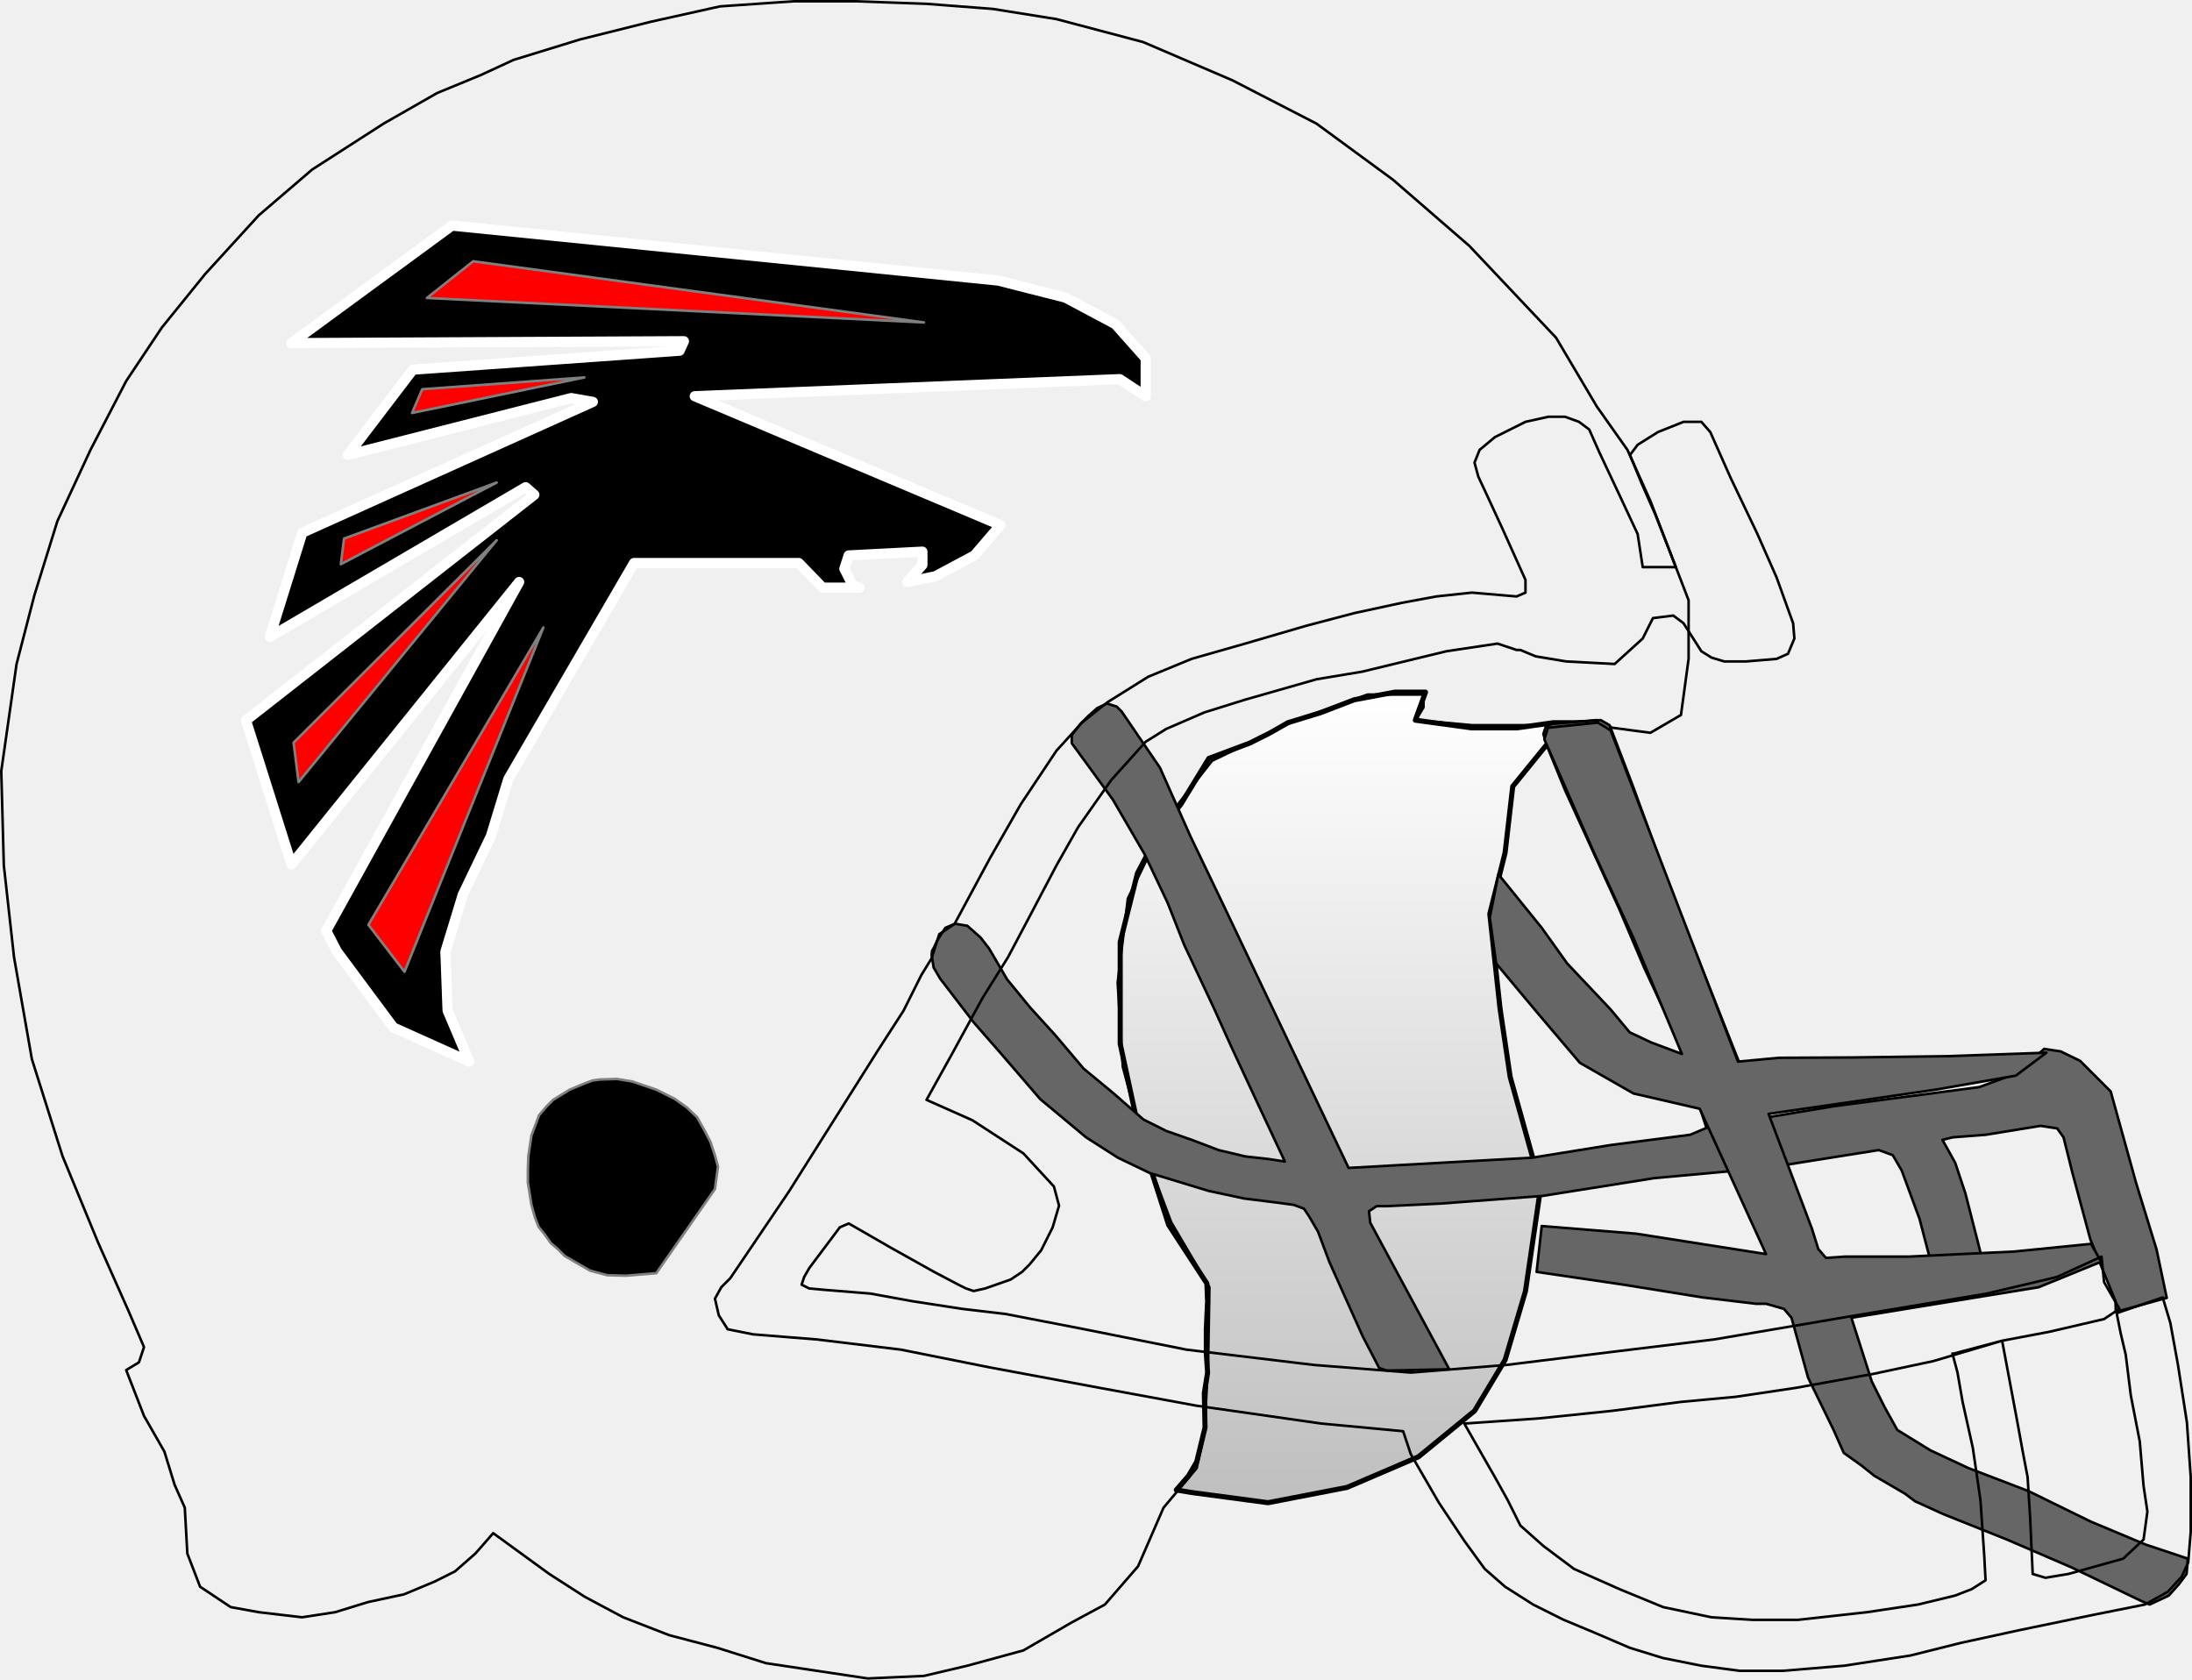
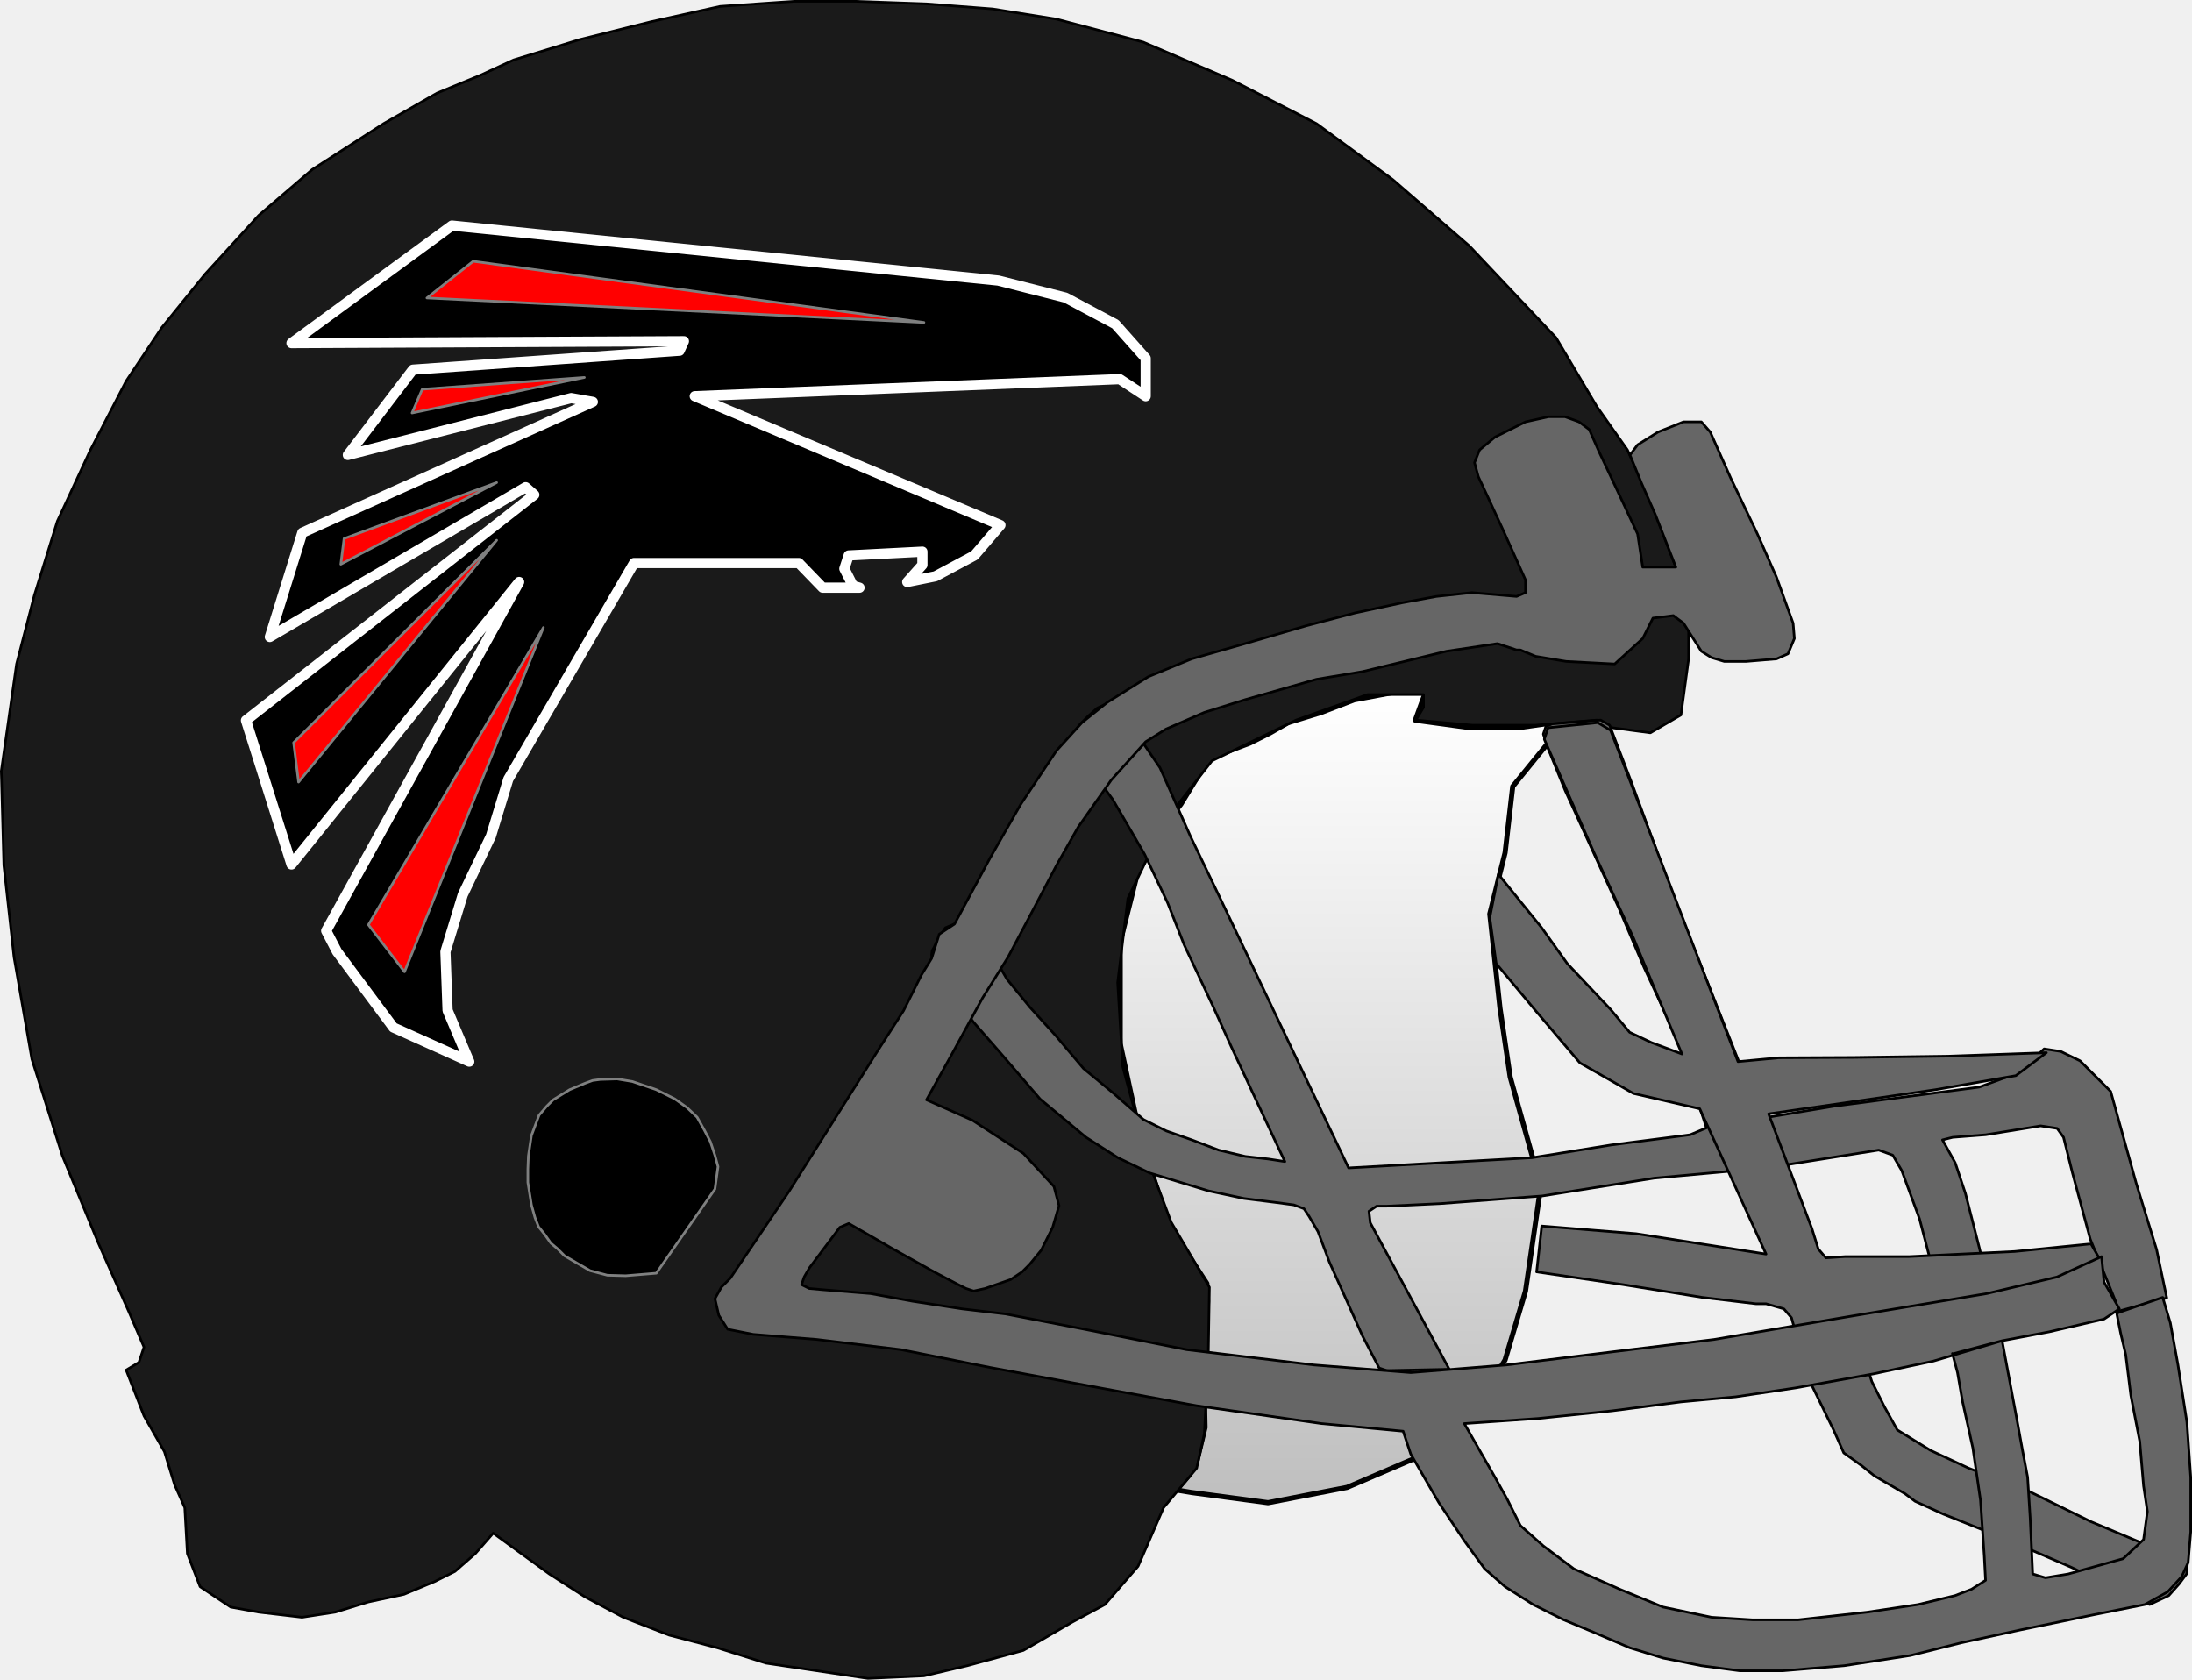
<svg xmlns="http://www.w3.org/2000/svg" xmlns:xlink="http://www.w3.org/1999/xlink" version="1.1" viewBox="-669.66 -251.66 860 659" width="860pt" height="659pt">
  <defs>
    <linearGradient x1="0" x2="1" id="Gradient" gradientUnits="userSpaceOnUse">
      <stop offset="0" stop-color="white" />
      <stop offset="1" stop-color="#bfbfbf" />
    </linearGradient>
    <linearGradient id="Obj_Gradient" xlink:href="#Gradient" gradientTransform="translate(-138.2702 19.88455) rotate(90) scale(318)" />
  </defs>
  <g stroke="none" stroke-opacity="1" stroke-dasharray="none" fill="none" fill-opacity="1">
    <g>
      <path d="M -202.16 333.885 L -172.16 337.885 L -141.16 331.885 L -113.16 319.885 L -91.16 301.885 L -79.16 281.885 L -71.16 254.885 L -65.16 213.885 L -77.16 170.885 L -81.16 143.885 L -85.16 106.885 L -79.16 82.885 L -76.16 56.885 L -63.16 40.885 L -46.38 31.885 L -53.38 31.885 L -60.38 31.885 L -74.38 33.885 L -92.38 33.885 L -114.38 30.885 L -110.38 19.885 L -122.38 19.885 L -138.38 22.885 L -151.38 27.885 L -164.38 31.885 L -171.38 35.885 L -179.38 39.885 L -195.38 45.885 L -206.38 63.885 L -214.38 73.885 L -223.38 90.885 L -230.16 117.885 L -230.16 157.885 L -222.38 193.885 L -211.16 228.885 L -196.16 251.885 L -195.88 258.885 L -196.38 269.885 L -196.38 279.385 L -195.88 286.885 L -197.16 294.885 L -196.88 308.385 L -200.16 321.885 L -203.38 327.385 L -208.16 332.885 Z" fill="url(#Obj_Gradient)" />
      <path d="M -202.16 333.885 L -172.16 337.885 L -141.16 331.885 L -113.16 319.885 L -91.16 301.885 L -79.16 281.885 L -71.16 254.885 L -65.16 213.885 L -77.16 170.885 L -81.16 143.885 L -85.16 106.885 L -79.16 82.885 L -76.16 56.885 L -63.16 40.885 L -46.38 31.885 L -53.38 31.885 L -60.38 31.885 L -74.38 33.885 L -92.38 33.885 L -114.38 30.885 L -110.38 19.885 L -122.38 19.885 L -138.38 22.885 L -151.38 27.885 L -164.38 31.885 L -171.38 35.885 L -179.38 39.885 L -195.38 45.885 L -206.38 63.885 L -214.38 73.885 L -223.38 90.885 L -230.16 117.885 L -230.16 157.885 L -222.38 193.885 L -211.16 228.885 L -196.16 251.885 L -195.88 258.885 L -196.38 269.885 L -196.38 279.385 L -195.88 286.885 L -197.16 294.885 L -196.88 308.385 L -200.16 321.885 L -203.38 327.385 L -208.16 332.885 Z" stroke="black" stroke-linecap="round" stroke-linejoin="round" stroke-width="2" />
-       <path d="M -613.16 276.84 L -615.16 282.84 L -620.16 285.84 L -613.16 303.84 L -605.16 317.84 L -601.16 330.84 L -597.16 339.84 L -596.16 357.84 L -591.16 370.84 L -579.16 378.84 L -568.16 380.84 L -551.16 382.84 L -538.16 380.84 L -525.16 376.84 L -511.16 373.84 L -499.16 368.84 L -491.16 364.84 L -483.16 357.84 L -476.16 349.84 L -465.16 357.84 L -454.16 365.84 L -440.16 374.84 L -425.16 382.84 L -407.16 389.84 L -388.16 394.84 L -369.16 400.84 L -349.16 403.84 L -329.16 406.84 L -307.16 405.84 L -290.16 401.84 L -268.16 395.84 L -249.16 384.84 L -236.16 377.84 L -223.16 362.84 L -213.16 339.84 L -200.16 324.34 L -197.16 310.84 L -195.66 282.84 L -195.16 253.34 L -210.16 227.84 L -219.16 203.84 L -229.16 166.84 L -231.16 133.84 L -227.16 100.84 L -212.16 69.84 L -194.16 46.84 L -161.16 30.84 L -133.16 20.84 L -111.16 20.84 L -111.16 25.84 L -114.16 30.84 L -92.16 32.84 L -67.16 32.84 L -43.16 30.84 L -37.16 33.84 L -22.16 35.84 L -10.16 28.84 L -7.16 6.84 L -7.16 -16.16 L -22.16 -55.16 L -31.16 -75.16 L -43.16 -92.16 L -59.16 -119.16 L -93.16 -155.16 L -123.16 -181.16 L -153.16 -203.16 L -186.16 -220.16 L -221.16 -235.16 L -255.16 -244.16 L -280.16 -248.16 L -306.16 -250.16 L -334.16 -251.16 L -358.16 -251.16 L -387.16 -249.16 L -414.16 -243.16 L -442.16 -236.16 L -468.16 -228.16 L -481.16 -222.16 L -498.16 -215.16 L -519.16 -203.16 L -547.16 -185.16 L -568.16 -167.16 L -589.16 -144.16 L -606.16 -123.16 L -620.16 -102.16 L -634.16 -75.16 L -647.16 -47.16 L -656.16 -18.16 L -663.16 8.84 L -669.16 50.84 L -668.16 87.84 L -664.16 123.84 L -657.16 163.84 L -645.16 201.84 L -631.16 235.84 L -619.16 262.84 Z" />
+       <path d="M -613.16 276.84 L -615.16 282.84 L -620.16 285.84 L -613.16 303.84 L -605.16 317.84 L -601.16 330.84 L -597.16 339.84 L -596.16 357.84 L -591.16 370.84 L -579.16 378.84 L -568.16 380.84 L -551.16 382.84 L -538.16 380.84 L -525.16 376.84 L -511.16 373.84 L -499.16 368.84 L -491.16 364.84 L -483.16 357.84 L -476.16 349.84 L -465.16 357.84 L -454.16 365.84 L -440.16 374.84 L -425.16 382.84 L -407.16 389.84 L -388.16 394.84 L -369.16 400.84 L -349.16 403.84 L -329.16 406.84 L -307.16 405.84 L -290.16 401.84 L -268.16 395.84 L -249.16 384.84 L -236.16 377.84 L -223.16 362.84 L -213.16 339.84 L -200.16 324.34 L -197.16 310.84 L -195.66 282.84 L -195.16 253.34 L -210.16 227.84 L -219.16 203.84 L -229.16 166.84 L -231.16 133.84 L -227.16 100.84 L -212.16 69.84 L -194.16 46.84 L -161.16 30.84 L -133.16 20.84 L -111.16 20.84 L -111.16 25.84 L -114.16 30.84 L -92.16 32.84 L -67.16 32.84 L -43.16 30.84 L -37.16 33.84 L -22.16 35.84 L -10.16 28.84 L -7.16 6.84 L -7.16 -16.16 L -22.16 -55.16 L -31.16 -75.16 L -43.16 -92.16 L -59.16 -119.16 L -93.16 -155.16 L -123.16 -181.16 L -153.16 -203.16 L -186.16 -220.16 L -221.16 -235.16 L -255.16 -244.16 L -280.16 -248.16 L -306.16 -250.16 L -334.16 -251.16 L -358.16 -251.16 L -387.16 -249.16 L -414.16 -243.16 L -442.16 -236.16 L -468.16 -228.16 L -481.16 -222.16 L -498.16 -215.16 L -519.16 -203.16 L -547.16 -185.16 L -568.16 -167.16 L -589.16 -144.16 L -606.16 -123.16 L -620.16 -102.16 L -634.16 -75.16 L -647.16 -47.16 L -656.16 -18.16 L -663.16 8.84 L -669.16 50.84 L -668.16 87.84 L -664.16 123.84 L -657.16 163.84 L -645.16 201.84 L -631.16 235.84 L -619.16 262.84 Z" fill="#1a1a1a" />
      <path d="M -613.16 276.84 L -615.16 282.84 L -620.16 285.84 L -613.16 303.84 L -605.16 317.84 L -601.16 330.84 L -597.16 339.84 L -596.16 357.84 L -591.16 370.84 L -579.16 378.84 L -568.16 380.84 L -551.16 382.84 L -538.16 380.84 L -525.16 376.84 L -511.16 373.84 L -499.16 368.84 L -491.16 364.84 L -483.16 357.84 L -476.16 349.84 L -465.16 357.84 L -454.16 365.84 L -440.16 374.84 L -425.16 382.84 L -407.16 389.84 L -388.16 394.84 L -369.16 400.84 L -349.16 403.84 L -329.16 406.84 L -307.16 405.84 L -290.16 401.84 L -268.16 395.84 L -249.16 384.84 L -236.16 377.84 L -223.16 362.84 L -213.16 339.84 L -200.16 324.34 L -197.16 310.84 L -195.66 282.84 L -195.16 253.34 L -210.16 227.84 L -219.16 203.84 L -229.16 166.84 L -231.16 133.84 L -227.16 100.84 L -212.16 69.84 L -194.16 46.84 L -161.16 30.84 L -133.16 20.84 L -111.16 20.84 L -111.16 25.84 L -114.16 30.84 L -92.16 32.84 L -67.16 32.84 L -43.16 30.84 L -37.16 33.84 L -22.16 35.84 L -10.16 28.84 L -7.16 6.84 L -7.16 -16.16 L -22.16 -55.16 L -31.16 -75.16 L -43.16 -92.16 L -59.16 -119.16 L -93.16 -155.16 L -123.16 -181.16 L -153.16 -203.16 L -186.16 -220.16 L -221.16 -235.16 L -255.16 -244.16 L -280.16 -248.16 L -306.16 -250.16 L -334.16 -251.16 L -358.16 -251.16 L -387.16 -249.16 L -414.16 -243.16 L -442.16 -236.16 L -468.16 -228.16 L -481.16 -222.16 L -498.16 -215.16 L -519.16 -203.16 L -547.16 -185.16 L -568.16 -167.16 L -589.16 -144.16 L -606.16 -123.16 L -620.16 -102.16 L -634.16 -75.16 L -647.16 -47.16 L -656.16 -18.16 L -663.16 8.84 L -669.16 50.84 L -668.16 87.84 L -664.16 123.84 L -657.16 163.84 L -645.16 201.84 L -631.16 235.84 L -619.16 262.84 Z" stroke="black" stroke-linecap="round" stroke-linejoin="round" stroke-width="1" />
      <path d="M -300.76 132.34 L -303.36 127.94 L -304.16 122.94 L -303.96 121.34 L -303.16 119.94 L -302.06 117.54 L -300.56 115.14 L -298.76 112.34 L -294.96 110.74 L -290.16 111.54 L -284.96 116.14 L -281.56 120.54 L -274.56 132.54 L -265.56 143.54 L -255.56 154.54 L -244.56 167.54 L -233.06 177.04 L -221.06 187.54 L -212.06 192.04 L -202.06 195.54 L -191.56 199.54 L -181.06 202.04 L -172.06 203.04 L -165.56 204.04 L -176.56 180.54 L -186.56 159.04 L -193.56 143.54 L -205.06 119.04 L -211.56 102.54 L -220.56 83.54 L -233.06 62.04 L -245.06 45.54 L -249.16 39.94 L -249.16 36.74 L -245.76 32.34 L -242.56 29.14 L -239.16 26.14 L -235.36 24.34 L -231.56 25.54 L -229.56 27.54 L -214.56 49.54 L -202.56 76.54 L -190.56 101.54 L -140.56 206.54 L -104.56 204.54 L -68.56 202.54 L -37.56 197.54 L -6.56 193.54 L -.16 190.84 L -11.66 155.84 L -24.66 127.84 L -34.56 104.54 L -55.56 58.54 L -62.16 42.34 L -64.16 36.34 L -63.16 33.34 L -60.66 32.34 L -41.66 30.84 L -38.16 32.84 L -29.16 56.34 L -14.16 97.34 L 12.44 164.54 L 19.84 187.34 L 49.84 182.34 L 106.84 174.84 L 121.84 169.34 L 132.34 159.84 L 138.84 160.84 L 146.44 164.54 L 158.44 176.54 L 168.44 212.54 L 176.44 238.54 L 180.44 257.54 L 160.44 263.04 L 160.34 258.84 L 150.44 234.54 L 143.44 208.54 L 139.94 194.54 L 137.44 191.04 L 130.94 190.04 L 109.44 193.54 L 96.44 194.54 L 92.44 195.54 L 97.44 204.54 L 101.44 216.54 L 106.94 238.04 L 110.94 255.04 L 91.94 259.04 L 83.44 226.54 L 76.44 207.54 L 72.94 201.54 L 67.44 199.54 L 23.44 206.54 L -20.56 210.54 L -64.56 217.54 L -104.56 220.54 L -125.56 221.54 L -129.56 221.54 L -132.56 223.54 L -132.06 228.04 L -101.06 285.54 L -125.56 286.04 L -128.56 285.04 L -135.06 272.54 L -141.56 258.04 L -148.06 243.54 L -152.56 231.54 L -156.06 225.54 L -158.06 222.54 L -162.06 221.04 L -169.56 220.04 L -181.56 218.54 L -195.56 215.54 L -218.56 208.54 L -231.06 202.54 L -243.56 194.54 L -261.56 179.54 L -277.06 161.54 L -287.56 149.54 Z" fill="#666" />
      <path d="M -300.76 132.34 L -303.36 127.94 L -304.16 122.94 L -303.96 121.34 L -303.16 119.94 L -302.06 117.54 L -300.56 115.14 L -298.76 112.34 L -294.96 110.74 L -290.16 111.54 L -284.96 116.14 L -281.56 120.54 L -274.56 132.54 L -265.56 143.54 L -255.56 154.54 L -244.56 167.54 L -233.06 177.04 L -221.06 187.54 L -212.06 192.04 L -202.06 195.54 L -191.56 199.54 L -181.06 202.04 L -172.06 203.04 L -165.56 204.04 L -176.56 180.54 L -186.56 159.04 L -193.56 143.54 L -205.06 119.04 L -211.56 102.54 L -220.56 83.54 L -233.06 62.04 L -245.06 45.54 L -249.16 39.94 L -249.16 36.74 L -245.76 32.34 L -242.56 29.14 L -239.16 26.14 L -235.36 24.34 L -231.56 25.54 L -229.56 27.54 L -214.56 49.54 L -202.56 76.54 L -190.56 101.54 L -140.56 206.54 L -104.56 204.54 L -68.56 202.54 L -37.56 197.54 L -6.56 193.54 L -.16 190.84 L -11.66 155.84 L -24.66 127.84 L -34.56 104.54 L -55.56 58.54 L -62.16 42.34 L -64.16 36.34 L -63.16 33.34 L -60.66 32.34 L -41.66 30.84 L -38.16 32.84 L -29.16 56.34 L -14.16 97.34 L 12.44 164.54 L 19.84 187.34 L 49.84 182.34 L 106.84 174.84 L 121.84 169.34 L 132.34 159.84 L 138.84 160.84 L 146.44 164.54 L 158.44 176.54 L 168.44 212.54 L 176.44 238.54 L 180.44 257.54 L 160.44 263.04 L 160.34 258.84 L 150.44 234.54 L 143.44 208.54 L 139.94 194.54 L 137.44 191.04 L 130.94 190.04 L 109.44 193.54 L 96.44 194.54 L 92.44 195.54 L 97.44 204.54 L 101.44 216.54 L 106.94 238.04 L 110.94 255.04 L 91.94 259.04 L 83.44 226.54 L 76.44 207.54 L 72.94 201.54 L 67.44 199.54 L 23.44 206.54 L -20.56 210.54 L -64.56 217.54 L -104.56 220.54 L -125.56 221.54 L -129.56 221.54 L -132.56 223.54 L -132.06 228.04 L -101.06 285.54 L -125.56 286.04 L -128.56 285.04 L -135.06 272.54 L -141.56 258.04 L -148.06 243.54 L -152.56 231.54 L -156.06 225.54 L -158.06 222.54 L -162.06 221.04 L -169.56 220.04 L -181.56 218.54 L -195.56 215.54 L -218.56 208.54 L -231.06 202.54 L -243.56 194.54 L -261.56 179.54 L -277.06 161.54 L -287.56 149.54 Z" stroke="black" stroke-linecap="round" stroke-linejoin="round" stroke-width="1" />
      <path d="M -64.784 229.34 L -66.784 247.34 L -32.784 252.34 L -1.784 257.34 L 19.216 259.84 L 23.216 259.84 L 30.216 261.84 L 33.216 265.34 L 39.716 288.84 L 49.716 309.34 L 53.716 318.34 L 60.716 323.34 L 65.716 327.34 L 77.716 334.34 L 81.716 337.34 L 92.716 342.34 L 117.716 352.34 L 143.216 363.34 L 170.216 376.34 L 173.716 377.84 L 181.216 374.34 L 185.216 369.84 L 188.216 365.84 L 188.716 359.84 L 172.216 354.34 L 150.716 345.34 L 126.216 333.34 L 102.716 324.34 L 87.716 317.34 L 74.716 309.34 L 69.716 300.34 L 64.716 290.34 L 56.716 265.34 L 130.216 253.34 L 154.716 243.34 L 150.716 236.34 L 120.716 239.34 L 79.216 241.34 L 54.216 241.34 L 46.716 241.84 L 43.716 238.34 L 41.216 230.34 L 24.216 185.34 L 89.716 175.84 L 121.216 170.34 L 133.216 161.34 L 94.574 162.697 L 57.574 163.197 L 28.216 163.34 L 12.216 164.84 L -37.784 34.84 L -42.784 31.84 L -62.284 33.84 L -63.784 38.34 L -44.284 82.84 L -28.784 116.34 L -18.784 140.34 L -9.784 161.84 L -21.784 157.34 L -30.284 153.34 L -37.784 144.34 L -54.784 126.34 L -64.784 112.34 L -81.784 91.34 L -85.16 108.34 L -82.66 126.34 L -66.784 145.34 L -49.784 165.34 L -28.784 177.34 L -2.784 183.34 L 23.216 240.34 L -27.784 232.34 Z" fill="#666" />
      <path d="M -64.784 229.34 L -66.784 247.34 L -32.784 252.34 L -1.784 257.34 L 19.216 259.84 L 23.216 259.84 L 30.216 261.84 L 33.216 265.34 L 39.716 288.84 L 49.716 309.34 L 53.716 318.34 L 60.716 323.34 L 65.716 327.34 L 77.716 334.34 L 81.716 337.34 L 92.716 342.34 L 117.716 352.34 L 143.216 363.34 L 170.216 376.34 L 173.716 377.84 L 181.216 374.34 L 185.216 369.84 L 188.216 365.84 L 188.716 359.84 L 172.216 354.34 L 150.716 345.34 L 126.216 333.34 L 102.716 324.34 L 87.716 317.34 L 74.716 309.34 L 69.716 300.34 L 64.716 290.34 L 56.716 265.34 L 130.216 253.34 L 154.716 243.34 L 150.716 236.34 L 120.716 239.34 L 79.216 241.34 L 54.216 241.34 L 46.716 241.84 L 43.716 238.34 L 41.216 230.34 L 24.216 185.34 L 89.716 175.84 L 121.216 170.34 L 133.216 161.34 L 94.574 162.697 L 57.574 163.197 L 28.216 163.34 L 12.216 164.84 L -37.784 34.84 L -42.784 31.84 L -62.284 33.84 L -63.784 38.34 L -44.284 82.84 L -28.784 116.34 L -18.784 140.34 L -9.784 161.84 L -21.784 157.34 L -30.284 153.34 L -37.784 144.34 L -54.784 126.34 L -64.784 112.34 L -81.784 91.34 L -85.16 108.34 L -82.66 126.34 L -66.784 145.34 L -49.784 165.34 L -28.784 177.34 L -2.784 183.34 L 23.216 240.34 L -27.784 232.34 Z" stroke="black" stroke-linecap="round" stroke-linejoin="round" stroke-width="1" />
      <path d="M -412.16 247.84 L -389.16 214.84 L -387.96 206.04 L -389.16 201.64 L -390.96 196.24 L -393.36 191.64 L -396.16 186.64 L -400.16 182.84 L -404.96 179.44 L -412.16 175.84 L -421.56 172.64 L -427.56 171.64 L -434.16 171.84 L -437.16 172.24 L -440.16 173.34 L -446.16 175.84 L -452.66 179.84 L -455.16 182.34 L -458.16 185.84 L -461.16 193.84 L -462.36 201.84 L -462.56 207.04 L -462.56 212.24 L -461.76 217.24 L -461.16 221.04 L -459.76 226.04 L -458.36 229.64 L -455.96 232.64 L -453.56 236.04 L -450.96 238.24 L -448.16 241.04 L -443.36 243.84 L -438.16 246.84 L -431.36 248.64 L -424.16 248.84 Z" fill="black" />
      <path d="M -412.16 247.84 L -389.16 214.84 L -387.96 206.04 L -389.16 201.64 L -390.96 196.24 L -393.36 191.64 L -396.16 186.64 L -400.16 182.84 L -404.96 179.44 L -412.16 175.84 L -421.56 172.64 L -427.56 171.64 L -434.16 171.84 L -437.16 172.24 L -440.16 173.34 L -446.16 175.84 L -452.66 179.84 L -455.16 182.34 L -458.16 185.84 L -461.16 193.84 L -462.36 201.84 L -462.56 207.04 L -462.56 212.24 L -461.76 217.24 L -461.16 221.04 L -459.76 226.04 L -458.36 229.64 L -455.96 232.64 L -453.56 236.04 L -450.96 238.24 L -448.16 241.04 L -443.36 243.84 L -438.16 246.84 L -431.36 248.64 L -424.16 248.84 Z" stroke="#7f8080" stroke-linecap="round" stroke-linejoin="round" stroke-width="1" />
-       <path d="M -389.16 257.84 L -386.66 253.34 L -383.16 249.84 L -360.16 215.84 L -325.16 160.34 L -315.16 144.84 L -308.16 130.84 L -304.16 124.34 L -301.16 114.84 L -295.16 110.84 L -281.16 84.84 L -269.16 63.84 L -255.16 42.84 L -245.16 31.84 L -235.16 23.84 L -219.16 13.84 L -202.16 6.84 L -181.16 .84 L -157.16 -6.16 L -138.16 -11.16 L -119.66 -15.16 L -106.16 -17.66 L -92.16 -19.16 L -74.66 -17.66 L -71.16 -19.16 L -71.16 -24.16 L -80.16 -44.16 L -86.16 -57.16 L -89.66 -64.66 L -91.16 -70.16 L -89.16 -75.16 L -83.16 -80.16 L -71.16 -86.16 L -62.16 -88.16 L -55.66 -88.16 L -50.16 -86.16 L -46.16 -83.16 L -42.16 -74.16 L -34.16 -57.16 L -27.16 -42.16 L -25.16 -29.16 L -12.16 -29.16 L -20.16 -49.66 L -25.66 -62.16 L -30.16 -73.16 L -27.16 -77.16 L -19.16 -82.16 L -9.16 -86.16 L -2.16 -86.16 L 1.34 -82.16 L 9.34 -64.16 L 19.84 -42.16 L 27.34 -25.16 L 33.84 -7.16 L 34.34 -1.16 L 31.84 4.84 L 27.34 6.84 L 15.34 7.84 L 6.84 7.84 L 1.84 6.34 L -2.16 3.84 L -9.16 -7.16 L -13.16 -10.16 L -21.16 -9.16 L -25.16 -1.16 L -36.16 8.84 L -55.16 7.84 L -67.16 5.84 L -73.16 3.34 L -74.66 3.34 L -82.16 .84 L -102.16 3.84 L -135.16 11.84 L -153.16 14.84 L -181.16 22.84 L -197.16 27.84 L -212.16 34.34 L -220.16 39.34 L -233.66 54.34 L -246.66 72.84 L -255.16 87.84 L -265.16 106.84 L -274.16 123.84 L -284.16 139.84 L -296.16 161.84 L -306.16 179.84 L -288.16 187.84 L -268.16 200.84 L -256.16 213.84 L -254.16 221.34 L -256.66 229.84 L -261.16 238.84 L -265.66 244.34 L -268.66 247.34 L -273.16 250.34 L -283.16 253.84 L -287.66 254.84 L -290.66 253.84 L -293.66 252.34 L -303.16 247.34 L -320.16 237.84 L -336.66 228.34 L -340.16 229.84 L -352.16 245.84 L -354.16 249.34 L -355.16 252.34 L -352.16 253.84 L -346.66 254.34 L -328.16 255.84 L -311.66 258.84 L -292.16 261.84 L -275.16 263.84 L -244.16 269.84 L -204.16 277.84 L -154.16 283.84 L -116.16 286.84 L -78.66 283.84 L -38.16 278.84 L 2.84 273.84 L 55.84 264.84 L 85.84 259.84 L 109.84 255.84 L 137.34 249.34 L 154.84 241.34 L 155.84 251.34 L 161.84 261.84 L 155.84 265.84 L 134.34 270.84 L 115.84 274.34 L 88.84 282.34 L 65.34 287.34 L 34.84 292.84 L 11.34 296.34 L -10.16 298.34 L -37.16 301.84 L -66.16 304.84 L -95.16 306.84 L -83.16 327.84 L -78.16 336.84 L -73.16 346.84 L -64.16 354.84 L -52.16 363.84 L -34.16 371.84 L -17.16 378.84 L 1.84 382.84 L 17.84 383.84 L 35.84 383.84 L 62.84 380.84 L 82.84 377.84 L 97.34 374.34 L 103.84 371.84 L 109.34 368.34 L 108.84 358.84 L 107.34 336.84 L 104.34 316.34 L 100.34 298.34 L 98.34 286.84 L 96.34 279.34 L 96.64 279.44 L 115.84 274.34 L 118.84 290.34 L 121.84 306.34 L 123.84 317.34 L 125.84 327.84 L 126.84 343.84 L 127.84 365.84 L 132.84 367.34 L 141.84 365.84 L 163.34 359.84 L 171.34 352.34 L 172.84 341.34 L 171.34 331.34 L 169.84 313.84 L 166.34 295.84 L 164.34 279.84 L 162.34 271.34 L 160.84 263.84 L 161.34 263.34 L 178.84 257.34 L 181.84 267.34 L 184.84 283.84 L 188.34 306.34 L 189.84 327.84 L 189.84 340.34 L 189.84 349.34 L 188.84 361.34 L 186.34 366.84 L 180.84 372.84 L 171.84 377.84 L 151.84 381.84 L 122.84 387.84 L 99.84 392.84 L 79.84 397.84 L 53.84 401.84 L 29.84 403.84 L 12.84 403.84 L -2.16 401.84 L -17.16 398.84 L -30.16 394.84 L -44.16 388.84 L -56.16 383.84 L -68.16 377.84 L -79.16 370.84 L -87.16 363.84 L -95.16 352.84 L -105.16 337.84 L -116.16 318.84 L -119.16 309.84 L -151.16 306.84 L -200.16 299.84 L -238.16 292.84 L -281.16 284.84 L -316.16 277.84 L -349.16 273.84 L -374.16 271.84 L -384.16 269.84 L -387.66 264.34 Z" />
+       <path d="M -389.16 257.84 L -386.66 253.34 L -383.16 249.84 L -360.16 215.84 L -325.16 160.34 L -315.16 144.84 L -308.16 130.84 L -304.16 124.34 L -301.16 114.84 L -295.16 110.84 L -281.16 84.84 L -269.16 63.84 L -255.16 42.84 L -245.16 31.84 L -235.16 23.84 L -219.16 13.84 L -202.16 6.84 L -181.16 .84 L -157.16 -6.16 L -138.16 -11.16 L -119.66 -15.16 L -106.16 -17.66 L -92.16 -19.16 L -74.66 -17.66 L -71.16 -19.16 L -71.16 -24.16 L -80.16 -44.16 L -86.16 -57.16 L -89.66 -64.66 L -91.16 -70.16 L -89.16 -75.16 L -83.16 -80.16 L -71.16 -86.16 L -62.16 -88.16 L -55.66 -88.16 L -50.16 -86.16 L -46.16 -83.16 L -42.16 -74.16 L -34.16 -57.16 L -27.16 -42.16 L -25.16 -29.16 L -12.16 -29.16 L -20.16 -49.66 L -25.66 -62.16 L -30.16 -73.16 L -27.16 -77.16 L -19.16 -82.16 L -9.16 -86.16 L -2.16 -86.16 L 1.34 -82.16 L 9.34 -64.16 L 19.84 -42.16 L 27.34 -25.16 L 33.84 -7.16 L 34.34 -1.16 L 31.84 4.84 L 27.34 6.84 L 15.34 7.84 L 6.84 7.84 L 1.84 6.34 L -2.16 3.84 L -9.16 -7.16 L -13.16 -10.16 L -21.16 -9.16 L -25.16 -1.16 L -36.16 8.84 L -55.16 7.84 L -67.16 5.84 L -73.16 3.34 L -74.66 3.34 L -82.16 .84 L -102.16 3.84 L -135.16 11.84 L -153.16 14.84 L -181.16 22.84 L -197.16 27.84 L -212.16 34.34 L -220.16 39.34 L -233.66 54.34 L -246.66 72.84 L -255.16 87.84 L -265.16 106.84 L -274.16 123.84 L -284.16 139.84 L -296.16 161.84 L -306.16 179.84 L -288.16 187.84 L -268.16 200.84 L -256.16 213.84 L -254.16 221.34 L -256.66 229.84 L -261.16 238.84 L -265.66 244.34 L -268.66 247.34 L -273.16 250.34 L -283.16 253.84 L -287.66 254.84 L -290.66 253.84 L -293.66 252.34 L -303.16 247.34 L -320.16 237.84 L -336.66 228.34 L -340.16 229.84 L -352.16 245.84 L -354.16 249.34 L -355.16 252.34 L -352.16 253.84 L -346.66 254.34 L -328.16 255.84 L -311.66 258.84 L -292.16 261.84 L -275.16 263.84 L -244.16 269.84 L -204.16 277.84 L -154.16 283.84 L -116.16 286.84 L -78.66 283.84 L -38.16 278.84 L 2.84 273.84 L 55.84 264.84 L 85.84 259.84 L 109.84 255.84 L 137.34 249.34 L 154.84 241.34 L 155.84 251.34 L 161.84 261.84 L 155.84 265.84 L 134.34 270.84 L 115.84 274.34 L 88.84 282.34 L 65.34 287.34 L 34.84 292.84 L 11.34 296.34 L -10.16 298.34 L -37.16 301.84 L -66.16 304.84 L -95.16 306.84 L -83.16 327.84 L -78.16 336.84 L -73.16 346.84 L -64.16 354.84 L -52.16 363.84 L -34.16 371.84 L -17.16 378.84 L 1.84 382.84 L 17.84 383.84 L 35.84 383.84 L 62.84 380.84 L 82.84 377.84 L 97.34 374.34 L 103.84 371.84 L 109.34 368.34 L 108.84 358.84 L 107.34 336.84 L 104.34 316.34 L 100.34 298.34 L 98.34 286.84 L 96.34 279.34 L 96.64 279.44 L 115.84 274.34 L 118.84 290.34 L 121.84 306.34 L 123.84 317.34 L 125.84 327.84 L 126.84 343.84 L 127.84 365.84 L 132.84 367.34 L 141.84 365.84 L 163.34 359.84 L 171.34 352.34 L 172.84 341.34 L 171.34 331.34 L 169.84 313.84 L 166.34 295.84 L 164.34 279.84 L 162.34 271.34 L 160.84 263.84 L 161.34 263.34 L 178.84 257.34 L 181.84 267.34 L 184.84 283.84 L 188.34 306.34 L 189.84 327.84 L 189.84 340.34 L 189.84 349.34 L 188.84 361.34 L 186.34 366.84 L 180.84 372.84 L 171.84 377.84 L 151.84 381.84 L 122.84 387.84 L 99.84 392.84 L 79.84 397.84 L 53.84 401.84 L 29.84 403.84 L 12.84 403.84 L -2.16 401.84 L -17.16 398.84 L -30.16 394.84 L -44.16 388.84 L -56.16 383.84 L -68.16 377.84 L -79.16 370.84 L -87.16 363.84 L -95.16 352.84 L -105.16 337.84 L -116.16 318.84 L -119.16 309.84 L -151.16 306.84 L -200.16 299.84 L -238.16 292.84 L -281.16 284.84 L -316.16 277.84 L -349.16 273.84 L -374.16 271.84 L -384.16 269.84 L -387.66 264.34 Z" fill="#666" />
      <path d="M -389.16 257.84 L -386.66 253.34 L -383.16 249.84 L -360.16 215.84 L -325.16 160.34 L -315.16 144.84 L -308.16 130.84 L -304.16 124.34 L -301.16 114.84 L -295.16 110.84 L -281.16 84.84 L -269.16 63.84 L -255.16 42.84 L -245.16 31.84 L -235.16 23.84 L -219.16 13.84 L -202.16 6.84 L -181.16 .84 L -157.16 -6.16 L -138.16 -11.16 L -119.66 -15.16 L -106.16 -17.66 L -92.16 -19.16 L -74.66 -17.66 L -71.16 -19.16 L -71.16 -24.16 L -80.16 -44.16 L -86.16 -57.16 L -89.66 -64.66 L -91.16 -70.16 L -89.16 -75.16 L -83.16 -80.16 L -71.16 -86.16 L -62.16 -88.16 L -55.66 -88.16 L -50.16 -86.16 L -46.16 -83.16 L -42.16 -74.16 L -34.16 -57.16 L -27.16 -42.16 L -25.16 -29.16 L -12.16 -29.16 L -20.16 -49.66 L -25.66 -62.16 L -30.16 -73.16 L -27.16 -77.16 L -19.16 -82.16 L -9.16 -86.16 L -2.16 -86.16 L 1.34 -82.16 L 9.34 -64.16 L 19.84 -42.16 L 27.34 -25.16 L 33.84 -7.16 L 34.34 -1.16 L 31.84 4.84 L 27.34 6.84 L 15.34 7.84 L 6.84 7.84 L 1.84 6.34 L -2.16 3.84 L -9.16 -7.16 L -13.16 -10.16 L -21.16 -9.16 L -25.16 -1.16 L -36.16 8.84 L -55.16 7.84 L -67.16 5.84 L -73.16 3.34 L -74.66 3.34 L -82.16 .84 L -102.16 3.84 L -135.16 11.84 L -153.16 14.84 L -181.16 22.84 L -197.16 27.84 L -212.16 34.34 L -220.16 39.34 L -233.66 54.34 L -246.66 72.84 L -255.16 87.84 L -265.16 106.84 L -274.16 123.84 L -284.16 139.84 L -296.16 161.84 L -306.16 179.84 L -288.16 187.84 L -268.16 200.84 L -256.16 213.84 L -254.16 221.34 L -256.66 229.84 L -261.16 238.84 L -265.66 244.34 L -268.66 247.34 L -273.16 250.34 L -283.16 253.84 L -287.66 254.84 L -290.66 253.84 L -293.66 252.34 L -303.16 247.34 L -320.16 237.84 L -336.66 228.34 L -340.16 229.84 L -352.16 245.84 L -354.16 249.34 L -355.16 252.34 L -352.16 253.84 L -346.66 254.34 L -328.16 255.84 L -311.66 258.84 L -292.16 261.84 L -275.16 263.84 L -244.16 269.84 L -204.16 277.84 L -154.16 283.84 L -116.16 286.84 L -78.66 283.84 L -38.16 278.84 L 2.84 273.84 L 55.84 264.84 L 85.84 259.84 L 109.84 255.84 L 137.34 249.34 L 154.84 241.34 L 155.84 251.34 L 161.84 261.84 L 155.84 265.84 L 134.34 270.84 L 115.84 274.34 L 88.84 282.34 L 65.34 287.34 L 34.84 292.84 L 11.34 296.34 L -10.16 298.34 L -37.16 301.84 L -66.16 304.84 L -95.16 306.84 L -83.16 327.84 L -78.16 336.84 L -73.16 346.84 L -64.16 354.84 L -52.16 363.84 L -34.16 371.84 L -17.16 378.84 L 1.84 382.84 L 17.84 383.84 L 35.84 383.84 L 62.84 380.84 L 82.84 377.84 L 97.34 374.34 L 103.84 371.84 L 109.34 368.34 L 108.84 358.84 L 107.34 336.84 L 104.34 316.34 L 100.34 298.34 L 98.34 286.84 L 96.34 279.34 L 96.64 279.44 L 115.84 274.34 L 118.84 290.34 L 121.84 306.34 L 123.84 317.34 L 125.84 327.84 L 126.84 343.84 L 127.84 365.84 L 132.84 367.34 L 141.84 365.84 L 163.34 359.84 L 171.34 352.34 L 172.84 341.34 L 171.34 331.34 L 169.84 313.84 L 166.34 295.84 L 164.34 279.84 L 162.34 271.34 L 160.84 263.84 L 161.34 263.34 L 178.84 257.34 L 181.84 267.34 L 184.84 283.84 L 188.34 306.34 L 189.84 327.84 L 189.84 340.34 L 189.84 349.34 L 188.84 361.34 L 186.34 366.84 L 180.84 372.84 L 171.84 377.84 L 151.84 381.84 L 122.84 387.84 L 99.84 392.84 L 79.84 397.84 L 53.84 401.84 L 29.84 403.84 L 12.84 403.84 L -2.16 401.84 L -17.16 398.84 L -30.16 394.84 L -44.16 388.84 L -56.16 383.84 L -68.16 377.84 L -79.16 370.84 L -87.16 363.84 L -95.16 352.84 L -105.16 337.84 L -116.16 318.84 L -119.16 309.84 L -151.16 306.84 L -200.16 299.84 L -238.16 292.84 L -281.16 284.84 L -316.16 277.84 L -349.16 273.84 L -374.16 271.84 L -384.16 269.84 L -387.66 264.34 Z" stroke="black" stroke-linecap="round" stroke-linejoin="round" stroke-width="1" />
      <path d="M -555.297 -117.047 L -492.353 -163.16 L -278.001 -141.591 L -251.632 -134.897 L -232.068 -124.484 L -220.16 -111.097 L -220.16 -96.221 L -230.367 -102.915 L -397.085 -96.221 L -277.15 -45.645 L -287.358 -33.745 L -302.668 -25.564 L -313.726 -23.332 L -307.772 -30.026 L -307.772 -35.233 L -336.693 -33.745 L -338.394 -28.539 L -334.991 -21.845 L -332.44 -21.101 L -346.9 -21.101 L -356.256 -30.77 L -420.902 -30.77 L -470.237 54.019 L -477.042 76.332 L -488.1 99.389 L -494.905 121.702 L -494.054 144.758 L -485.548 164.84 L -515.319 151.452 L -537.435 121.702 L -541.688 113.52 L -465.984 -23.332 L -555.297 87.489 L -573.16 30.962 L -460.03 -57.545 L -463.432 -60.521 L -563.803 -1.763 L -551.044 -42.67 L -437.064 -93.99 L -445.57 -95.477 L -533.182 -73.165 L -507.664 -106.634 L -403.039 -114.072 L -401.338 -117.79 Z" fill="black" />
      <path d="M -555.297 -117.047 L -492.353 -163.16 L -278.001 -141.591 L -251.632 -134.897 L -232.068 -124.484 L -220.16 -111.097 L -220.16 -96.221 L -230.367 -102.915 L -397.085 -96.221 L -277.15 -45.645 L -287.358 -33.745 L -302.668 -25.564 L -313.726 -23.332 L -307.772 -30.026 L -307.772 -35.233 L -336.693 -33.745 L -338.394 -28.539 L -334.991 -21.845 L -332.44 -21.101 L -346.9 -21.101 L -356.256 -30.77 L -420.902 -30.77 L -470.237 54.019 L -477.042 76.332 L -488.1 99.389 L -494.905 121.702 L -494.054 144.758 L -485.548 164.84 L -515.319 151.452 L -537.435 121.702 L -541.688 113.52 L -465.984 -23.332 L -555.297 87.489 L -573.16 30.962 L -460.03 -57.545 L -463.432 -60.521 L -563.803 -1.763 L -551.044 -42.67 L -437.064 -93.99 L -445.57 -95.477 L -533.182 -73.165 L -507.664 -106.634 L -403.039 -114.072 L -401.338 -117.79 Z" stroke="white" stroke-linecap="round" stroke-linejoin="round" stroke-width="4" />
      <path d="M -484.02 -149.16 L -502.16 -134.76 L -307.16 -125.16 Z" fill="red" />
      <path d="M -484.02 -149.16 L -502.16 -134.76 L -307.16 -125.16 Z" stroke="#7f8080" stroke-linecap="round" stroke-linejoin="round" stroke-width="1" />
      <path d="M -504.005 -98.953 L -507.996 -89.64 L -440.391 -103.58 Z" fill="red" />
      <path d="M -504.005 -98.953 L -507.996 -89.64 L -440.391 -103.58 Z" stroke="#7f8080" stroke-linecap="round" stroke-linejoin="round" stroke-width="1" />
      <path d="M -525.116 111.156 L -510.958 129.599 L -456.466 -5.471 Z" fill="red" />
      <path d="M -525.116 111.156 L -510.958 129.599 L -456.466 -5.471 Z" stroke="#7f8080" stroke-linecap="round" stroke-linejoin="round" stroke-width="1" />
      <path d="M -554.465 39.683 L -552.528 55.17 L -474.803 -39.707 Z" fill="red" />
      <path d="M -554.465 39.683 L -552.528 55.17 L -474.803 -39.707 Z" stroke="#7f8080" stroke-linecap="round" stroke-linejoin="round" stroke-width="1" />
      <path d="M -534.678 -40.358 L -535.946 -30.306 L -474.803 -62.339 Z" fill="red" />
      <path d="M -534.678 -40.358 L -535.946 -30.306 L -474.803 -62.339 Z" stroke="#7f8080" stroke-linecap="round" stroke-linejoin="round" stroke-width="1" />
    </g>
  </g>
</svg>
